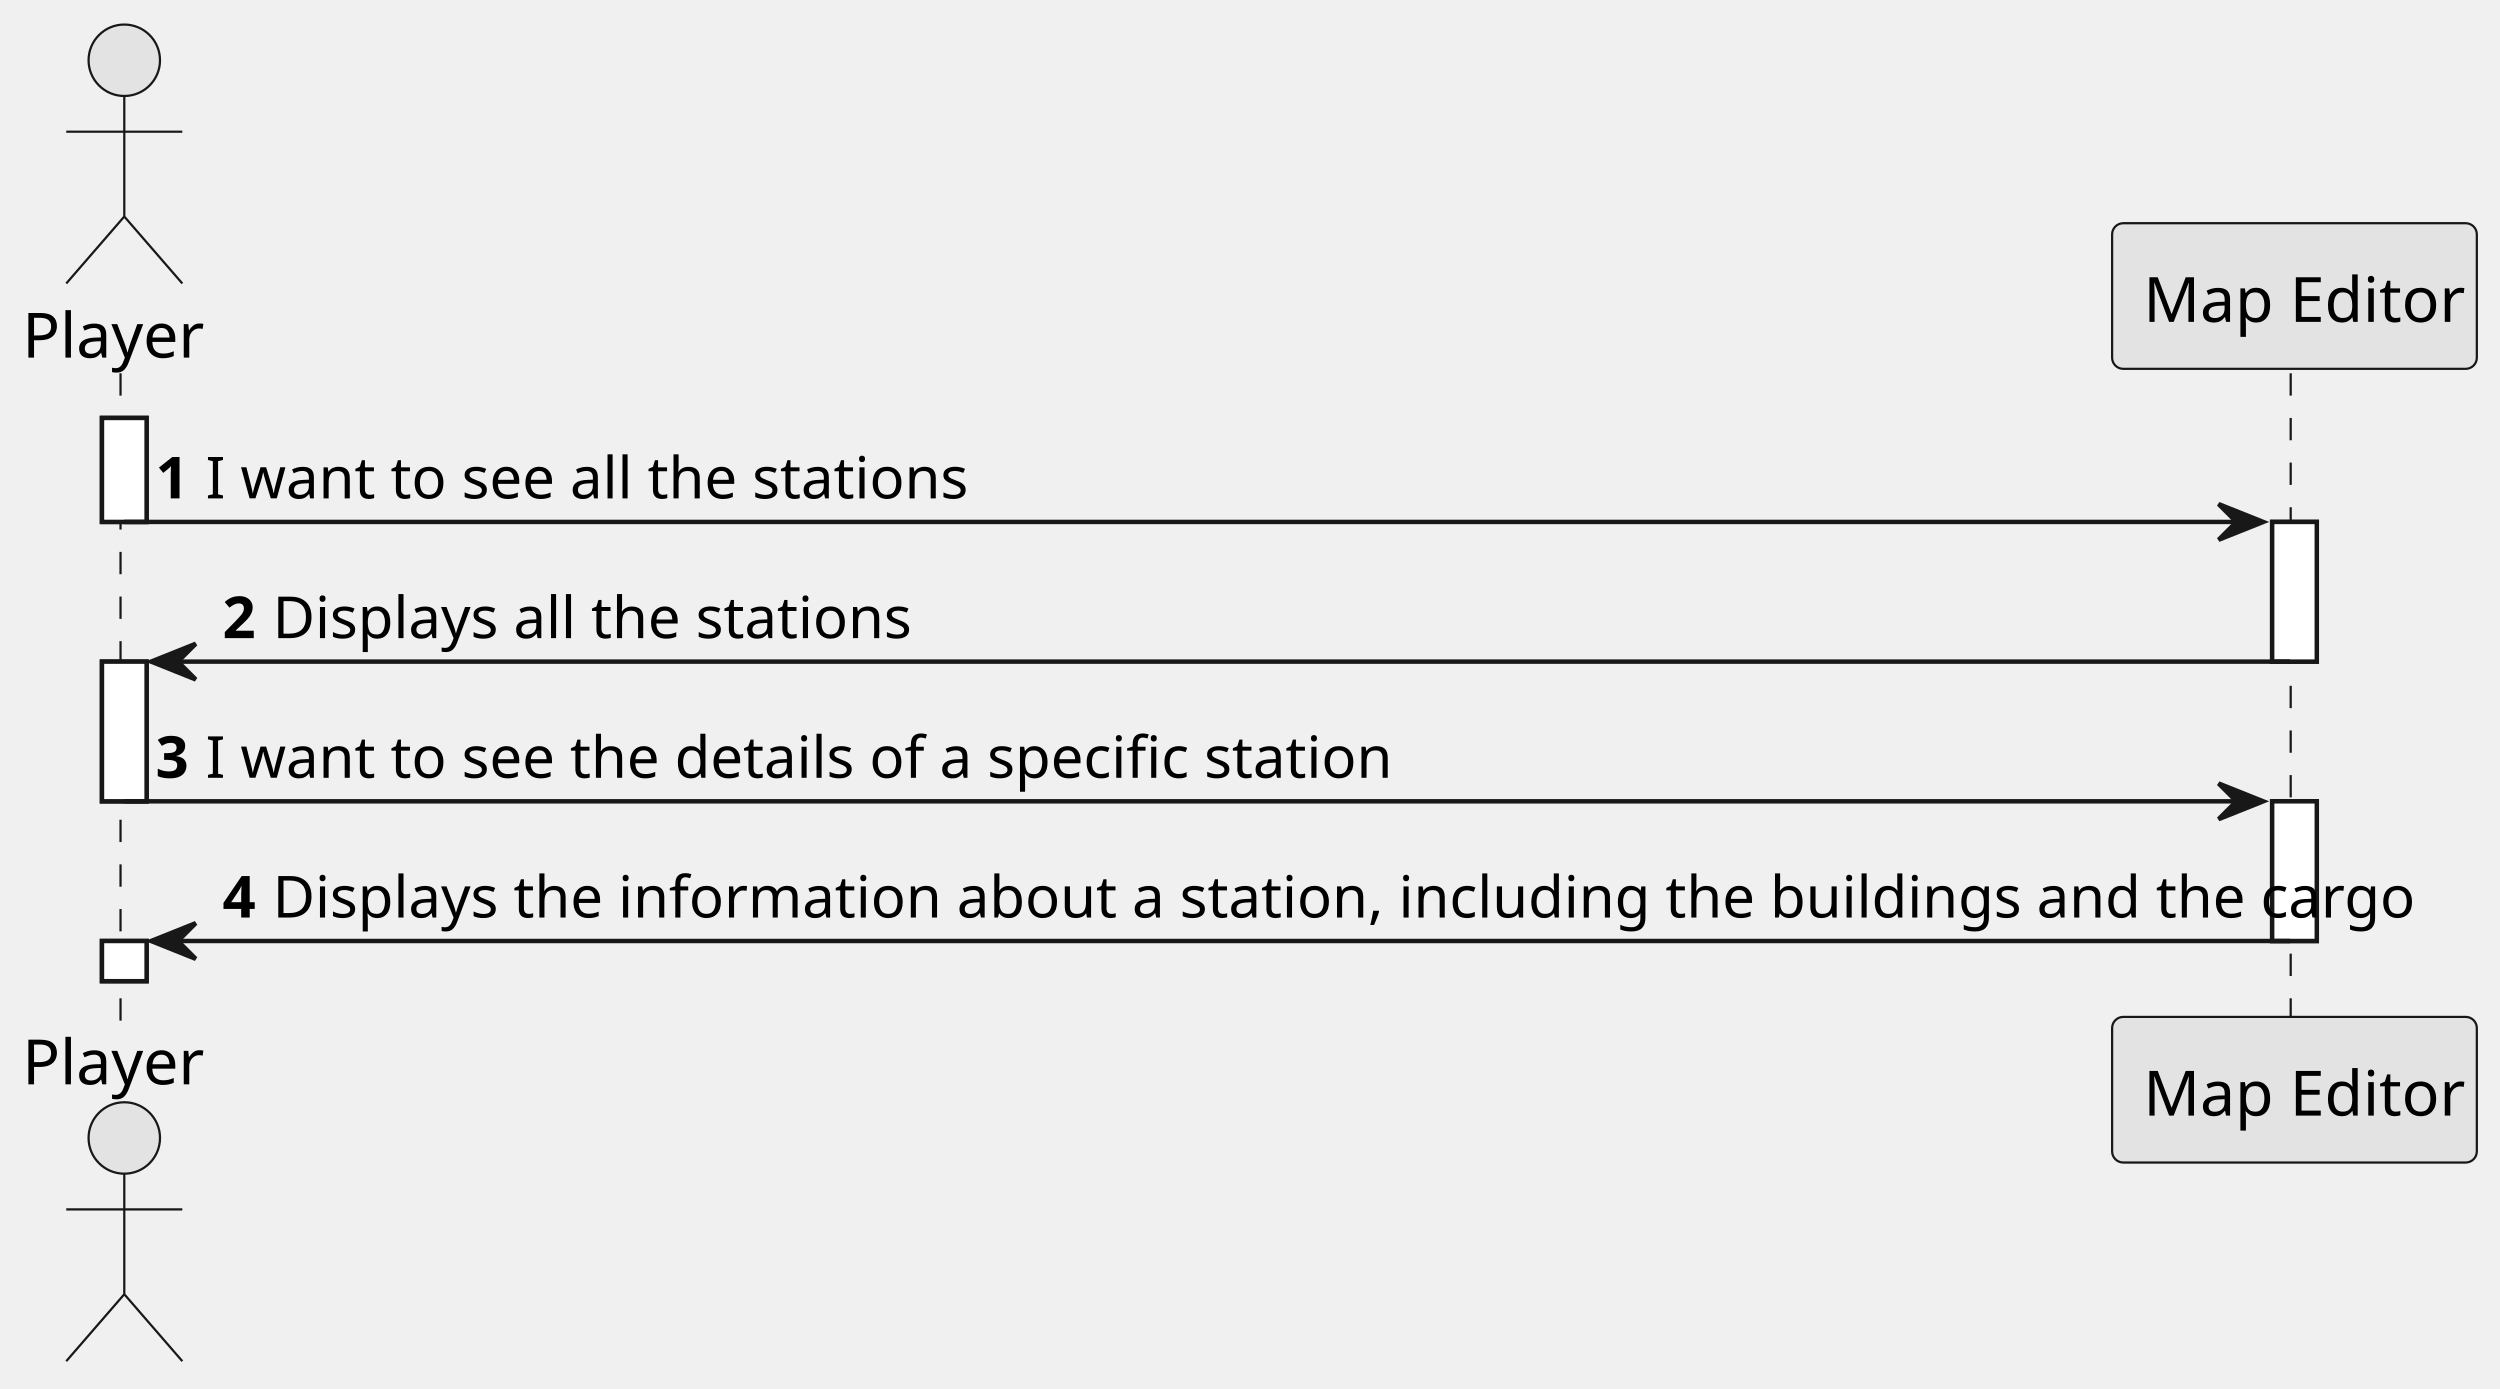
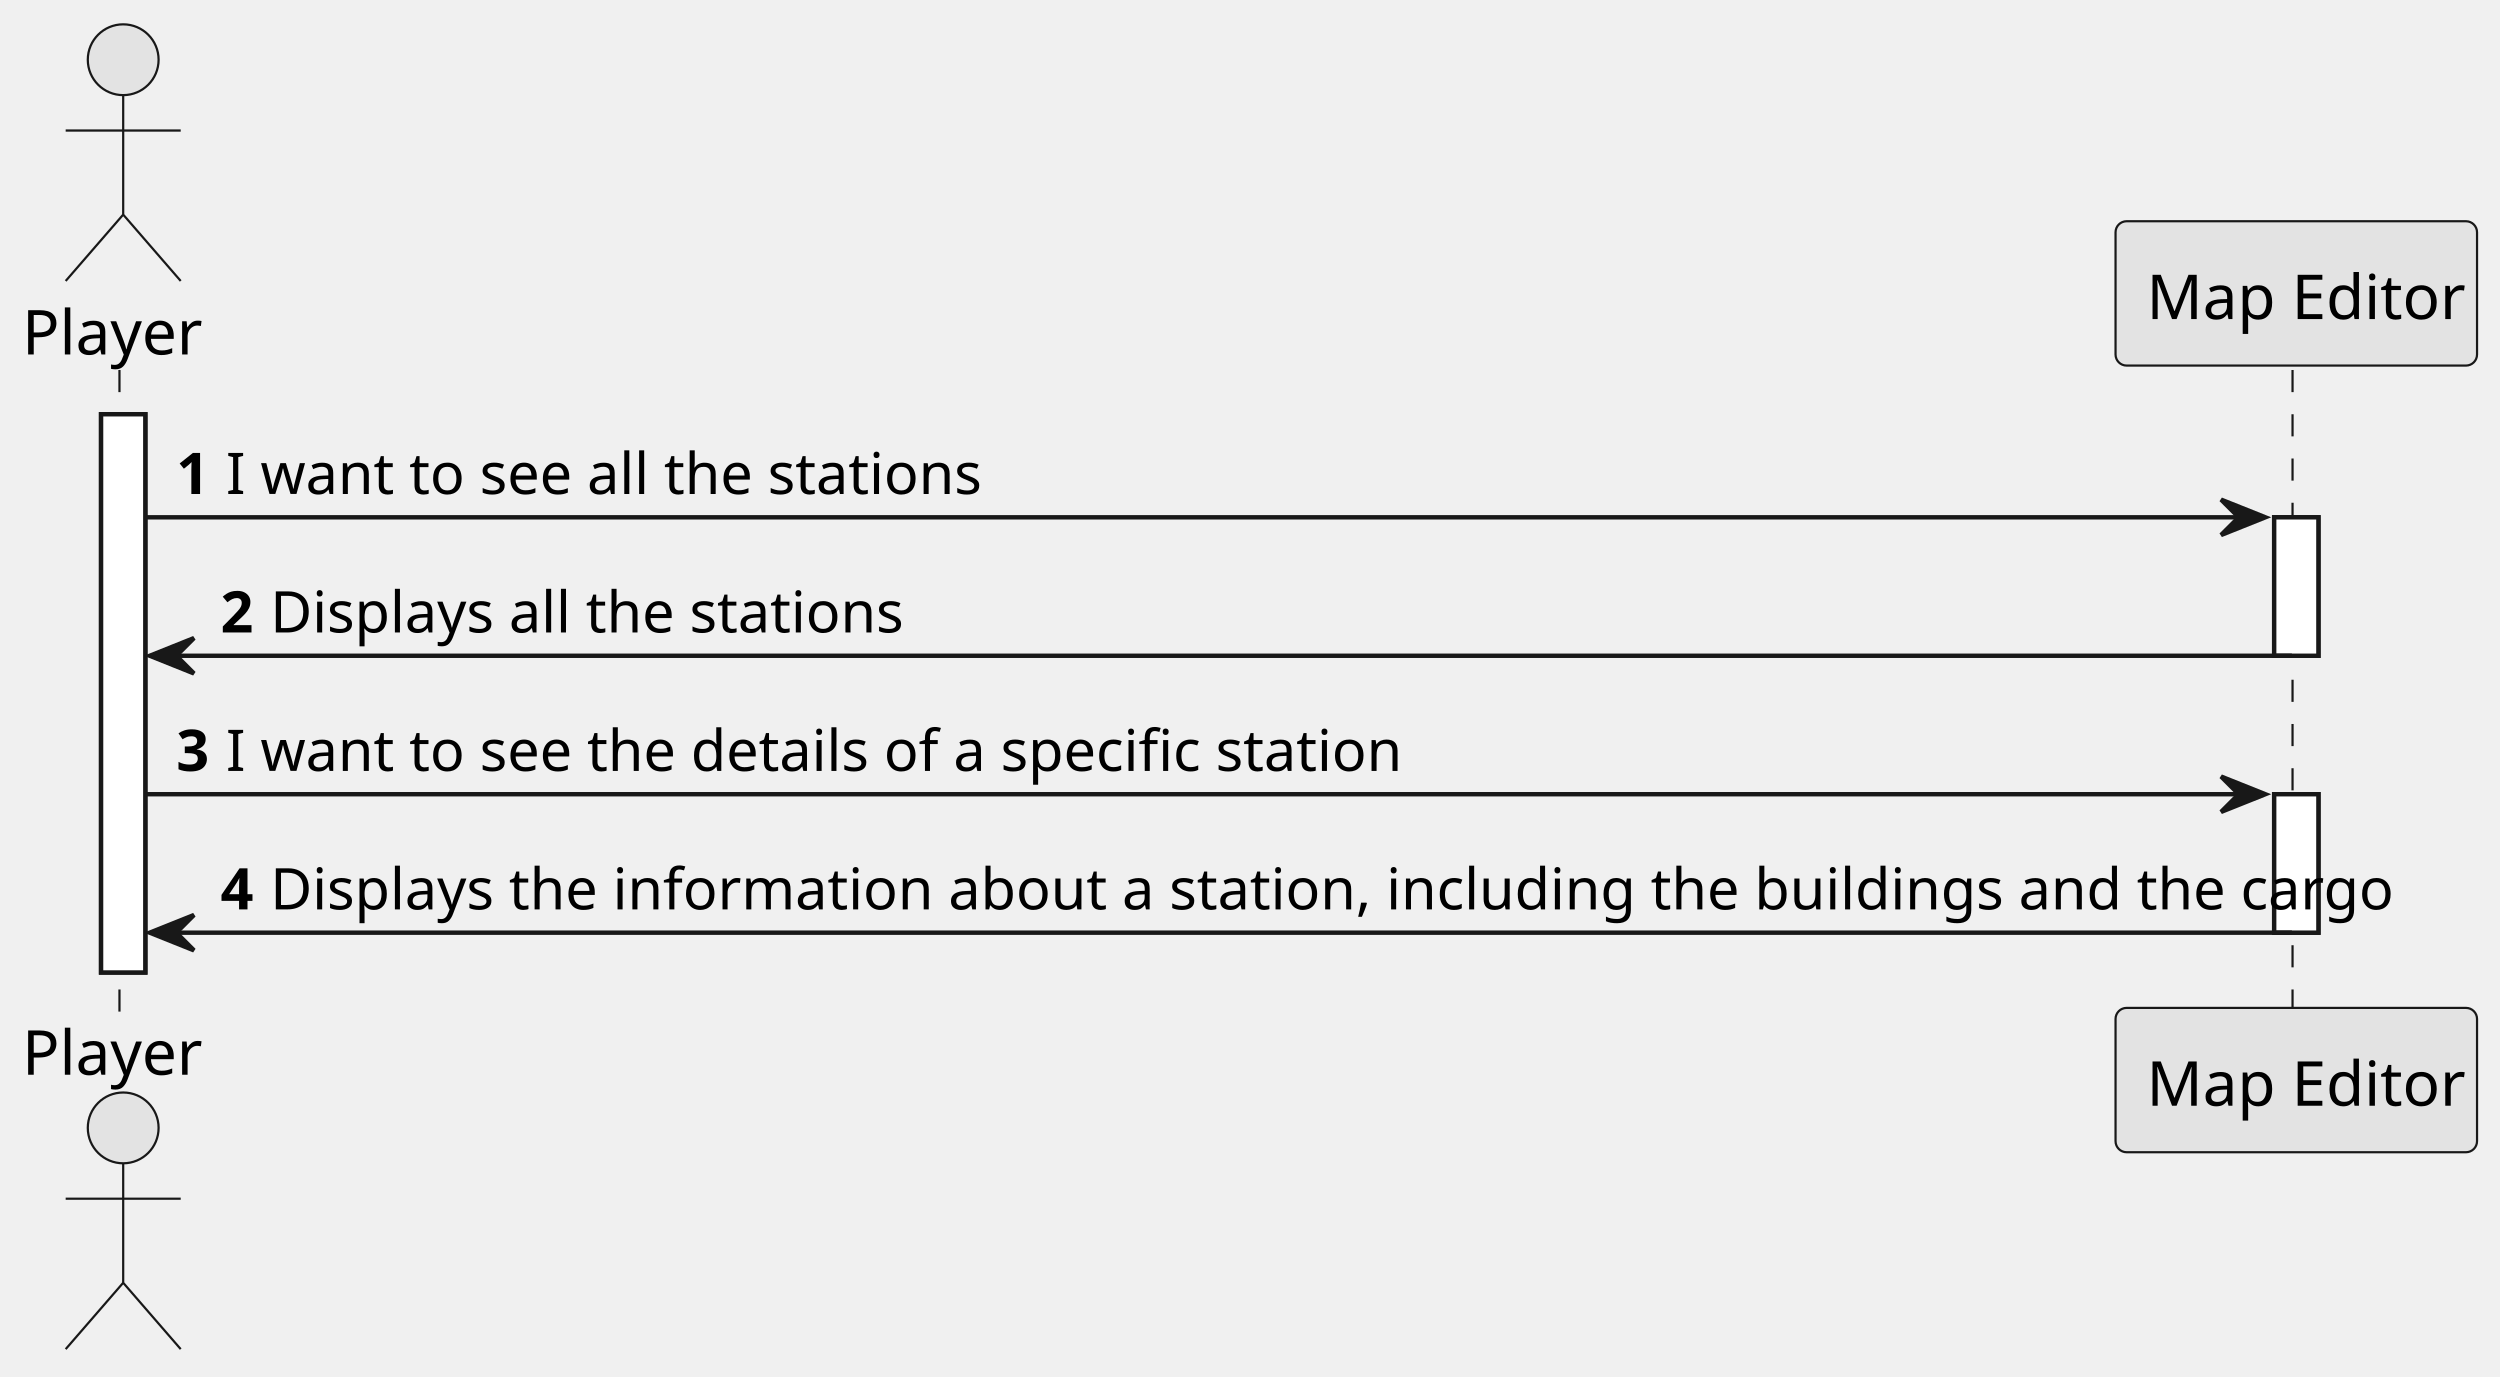
- <svg xmlns="http://www.w3.org/2000/svg" contentStyleType="text/css" height="311px" preserveAspectRatio="none" style="width:560px;height:311px;background:#FFFFFF;" version="1.1" viewBox="0 0 560 311" width="560px" zoomAndPan="magnify">
+ <svg xmlns="http://www.w3.org/2000/svg" contentStyleType="text/css" height="311px" preserveAspectRatio="none" style="width:565px;height:311px;background:#FFFFFF;" version="1.1" viewBox="0 0 565 311" width="565px" zoomAndPan="magnify">
  <defs />
  <g>
-     <rect fill="#FFFFFF" height="23.291" style="stroke:#181818;stroke-width:1.0;" width="10" x="22.841" y="93.621" />
-     <rect fill="#FFFFFF" height="31.291" style="stroke:#181818;stroke-width:1.0;" width="10" x="22.841" y="148.203" />
-     <rect fill="#FFFFFF" height="9" style="stroke:#181818;stroke-width:1.0;" width="10" x="22.841" y="210.785" />
-     <rect fill="#FFFFFF" height="31.291" style="stroke:#181818;stroke-width:1.0;" width="10" x="508.962" y="116.912" />
-     <rect fill="#FFFFFF" height="31.291" style="stroke:#181818;stroke-width:1.0;" width="10" x="508.962" y="179.494" />
+     <rect fill="#FFFFFF" height="126.164" style="stroke:#181818;stroke-width:1.0;" width="10" x="22.841" y="93.621" />
+     <rect fill="#FFFFFF" height="31.291" style="stroke:#181818;stroke-width:1.0;" width="10" x="513.962" y="116.912" />
+     <rect fill="#FFFFFF" height="31.291" style="stroke:#181818;stroke-width:1.0;" width="10" x="513.962" y="179.494" />
    <line style="stroke:#181818;stroke-width:0.5;stroke-dasharray:5.0,5.0;" x1="27" x2="27" y1="83.621" y2="228.785" />
-     <line style="stroke:#181818;stroke-width:0.5;stroke-dasharray:5.0,5.0;" x1="513.114" x2="513.114" y1="83.621" y2="228.785" />
+     <line style="stroke:#181818;stroke-width:0.5;stroke-dasharray:5.0,5.0;" x1="518.114" x2="518.114" y1="83.621" y2="228.785" />
    <text fill="#000000" font-family="sans-serif" font-size="14" lengthAdjust="spacing" textLength="39.683" x="5" y="80.107">Player</text>
    <ellipse cx="27.841" cy="13.5" fill="#E3E3E3" rx="8" ry="8" style="stroke:#181818;stroke-width:0.5;" />
    <path d="M27.841,21.5 L27.841,48.5 M14.841,29.5 L40.841,29.5 M27.841,48.5 L14.841,63.5 M27.841,48.5 L40.841,63.5 " fill="none" style="stroke:#181818;stroke-width:0.5;" />
    <text fill="#000000" font-family="sans-serif" font-size="14" lengthAdjust="spacing" textLength="39.683" x="5" y="242.893">Player</text>
    <ellipse cx="27.841" cy="254.906" fill="#E3E3E3" rx="8" ry="8" style="stroke:#181818;stroke-width:0.5;" />
    <path d="M27.841,262.906 L27.841,289.906 M14.841,270.906 L40.841,270.906 M27.841,289.906 L14.841,304.906 M27.841,289.906 L40.841,304.906 " fill="none" style="stroke:#181818;stroke-width:0.5;" />
-     <rect fill="#E3E3E3" height="32.621" rx="2.5" ry="2.5" style="stroke:#181818;stroke-width:0.5;" width="81.696" x="473.114" y="50" />
-     <text fill="#000000" font-family="sans-serif" font-size="14" lengthAdjust="spacing" textLength="67.696" x="480.114" y="72.107">Map Editor</text>
-     <rect fill="#E3E3E3" height="32.621" rx="2.5" ry="2.5" style="stroke:#181818;stroke-width:0.5;" width="81.696" x="473.114" y="227.785" />
-     <text fill="#000000" font-family="sans-serif" font-size="14" lengthAdjust="spacing" textLength="67.696" x="480.114" y="249.893">Map Editor</text>
-     <rect fill="#FFFFFF" height="23.291" style="stroke:#181818;stroke-width:1.0;" width="10" x="22.841" y="93.621" />
-     <rect fill="#FFFFFF" height="31.291" style="stroke:#181818;stroke-width:1.0;" width="10" x="22.841" y="148.203" />
-     <rect fill="#FFFFFF" height="9" style="stroke:#181818;stroke-width:1.0;" width="10" x="22.841" y="210.785" />
-     <rect fill="#FFFFFF" height="31.291" style="stroke:#181818;stroke-width:1.0;" width="10" x="508.962" y="116.912" />
-     <rect fill="#FFFFFF" height="31.291" style="stroke:#181818;stroke-width:1.0;" width="10" x="508.962" y="179.494" />
-     <polygon fill="#181818" points="496.962,112.912,506.962,116.912,496.962,120.912,500.962,116.912" style="stroke:#181818;stroke-width:1.0;" />
-     <line style="stroke:#181818;stroke-width:1.0;" x1="27.841" x2="502.962" y1="116.912" y2="116.912" />
-     <text fill="#000000" font-family="sans-serif" font-size="13" font-weight="bold" lengthAdjust="spacing" textLength="7.23" x="34.841" y="111.649">1</text>
-     <text fill="#000000" font-family="sans-serif" font-size="13" lengthAdjust="spacing" textLength="160.424" x="46.071" y="111.649">I want to see all the stations</text>
+     <rect fill="#E3E3E3" height="32.621" rx="2.5" ry="2.5" style="stroke:#181818;stroke-width:0.5;" width="81.696" x="478.114" y="50" />
+     <text fill="#000000" font-family="sans-serif" font-size="14" lengthAdjust="spacing" textLength="67.696" x="485.114" y="72.107">Map Editor</text>
+     <rect fill="#E3E3E3" height="32.621" rx="2.5" ry="2.5" style="stroke:#181818;stroke-width:0.5;" width="81.696" x="478.114" y="227.785" />
+     <text fill="#000000" font-family="sans-serif" font-size="14" lengthAdjust="spacing" textLength="67.696" x="485.114" y="249.893">Map Editor</text>
+     <rect fill="#FFFFFF" height="126.164" style="stroke:#181818;stroke-width:1.0;" width="10" x="22.841" y="93.621" />
+     <rect fill="#FFFFFF" height="31.291" style="stroke:#181818;stroke-width:1.0;" width="10" x="513.962" y="116.912" />
+     <rect fill="#FFFFFF" height="31.291" style="stroke:#181818;stroke-width:1.0;" width="10" x="513.962" y="179.494" />
+     <polygon fill="#181818" points="501.962,112.912,511.962,116.912,501.962,120.912,505.962,116.912" style="stroke:#181818;stroke-width:1.0;" />
+     <line style="stroke:#181818;stroke-width:1.0;" x1="32.841" x2="507.962" y1="116.912" y2="116.912" />
+     <text fill="#000000" font-family="sans-serif" font-size="13" font-weight="bold" lengthAdjust="spacing" textLength="7.23" x="39.841" y="111.649">1</text>
+     <text fill="#000000" font-family="sans-serif" font-size="13" lengthAdjust="spacing" textLength="160.424" x="51.071" y="111.649">I want to see all the stations</text>
    <polygon fill="#181818" points="43.841,144.203,33.841,148.203,43.841,152.203,39.841,148.203" style="stroke:#181818;stroke-width:1.0;" />
-     <line style="stroke:#181818;stroke-width:1.0;" x1="37.841" x2="512.962" y1="148.203" y2="148.203" />
+     <line style="stroke:#181818;stroke-width:1.0;" x1="37.841" x2="517.962" y1="148.203" y2="148.203" />
    <text fill="#000000" font-family="sans-serif" font-size="13" font-weight="bold" lengthAdjust="spacing" textLength="7.23" x="49.841" y="142.94">2</text>
    <text fill="#000000" font-family="sans-serif" font-size="13" lengthAdjust="spacing" textLength="135.84" x="61.071" y="142.94">Displays all the stations</text>
-     <polygon fill="#181818" points="496.962,175.494,506.962,179.494,496.962,183.494,500.962,179.494" style="stroke:#181818;stroke-width:1.0;" />
-     <line style="stroke:#181818;stroke-width:1.0;" x1="27.841" x2="502.962" y1="179.494" y2="179.494" />
-     <text fill="#000000" font-family="sans-serif" font-size="13" font-weight="bold" lengthAdjust="spacing" textLength="7.23" x="34.841" y="174.231">3</text>
-     <text fill="#000000" font-family="sans-serif" font-size="13" lengthAdjust="spacing" textLength="250.751" x="46.071" y="174.231">I want to see the details of a specific station</text>
+     <polygon fill="#181818" points="501.962,175.494,511.962,179.494,501.962,183.494,505.962,179.494" style="stroke:#181818;stroke-width:1.0;" />
+     <line style="stroke:#181818;stroke-width:1.0;" x1="32.841" x2="507.962" y1="179.494" y2="179.494" />
+     <text fill="#000000" font-family="sans-serif" font-size="13" font-weight="bold" lengthAdjust="spacing" textLength="7.23" x="39.841" y="174.231">3</text>
+     <text fill="#000000" font-family="sans-serif" font-size="13" lengthAdjust="spacing" textLength="250.751" x="51.071" y="174.231">I want to see the details of a specific station</text>
    <polygon fill="#181818" points="43.841,206.785,33.841,210.785,43.841,214.785,39.841,210.785" style="stroke:#181818;stroke-width:1.0;" />
-     <line style="stroke:#181818;stroke-width:1.0;" x1="37.841" x2="512.962" y1="210.785" y2="210.785" />
+     <line style="stroke:#181818;stroke-width:1.0;" x1="37.841" x2="517.962" y1="210.785" y2="210.785" />
    <text fill="#000000" font-family="sans-serif" font-size="13" font-weight="bold" lengthAdjust="spacing" textLength="7.23" x="49.841" y="205.523">4</text>
    <text fill="#000000" font-family="sans-serif" font-size="13" lengthAdjust="spacing" textLength="445.891" x="61.071" y="205.523">Displays the information about a station, including the buildings and the cargo</text>
  </g>
</svg>
